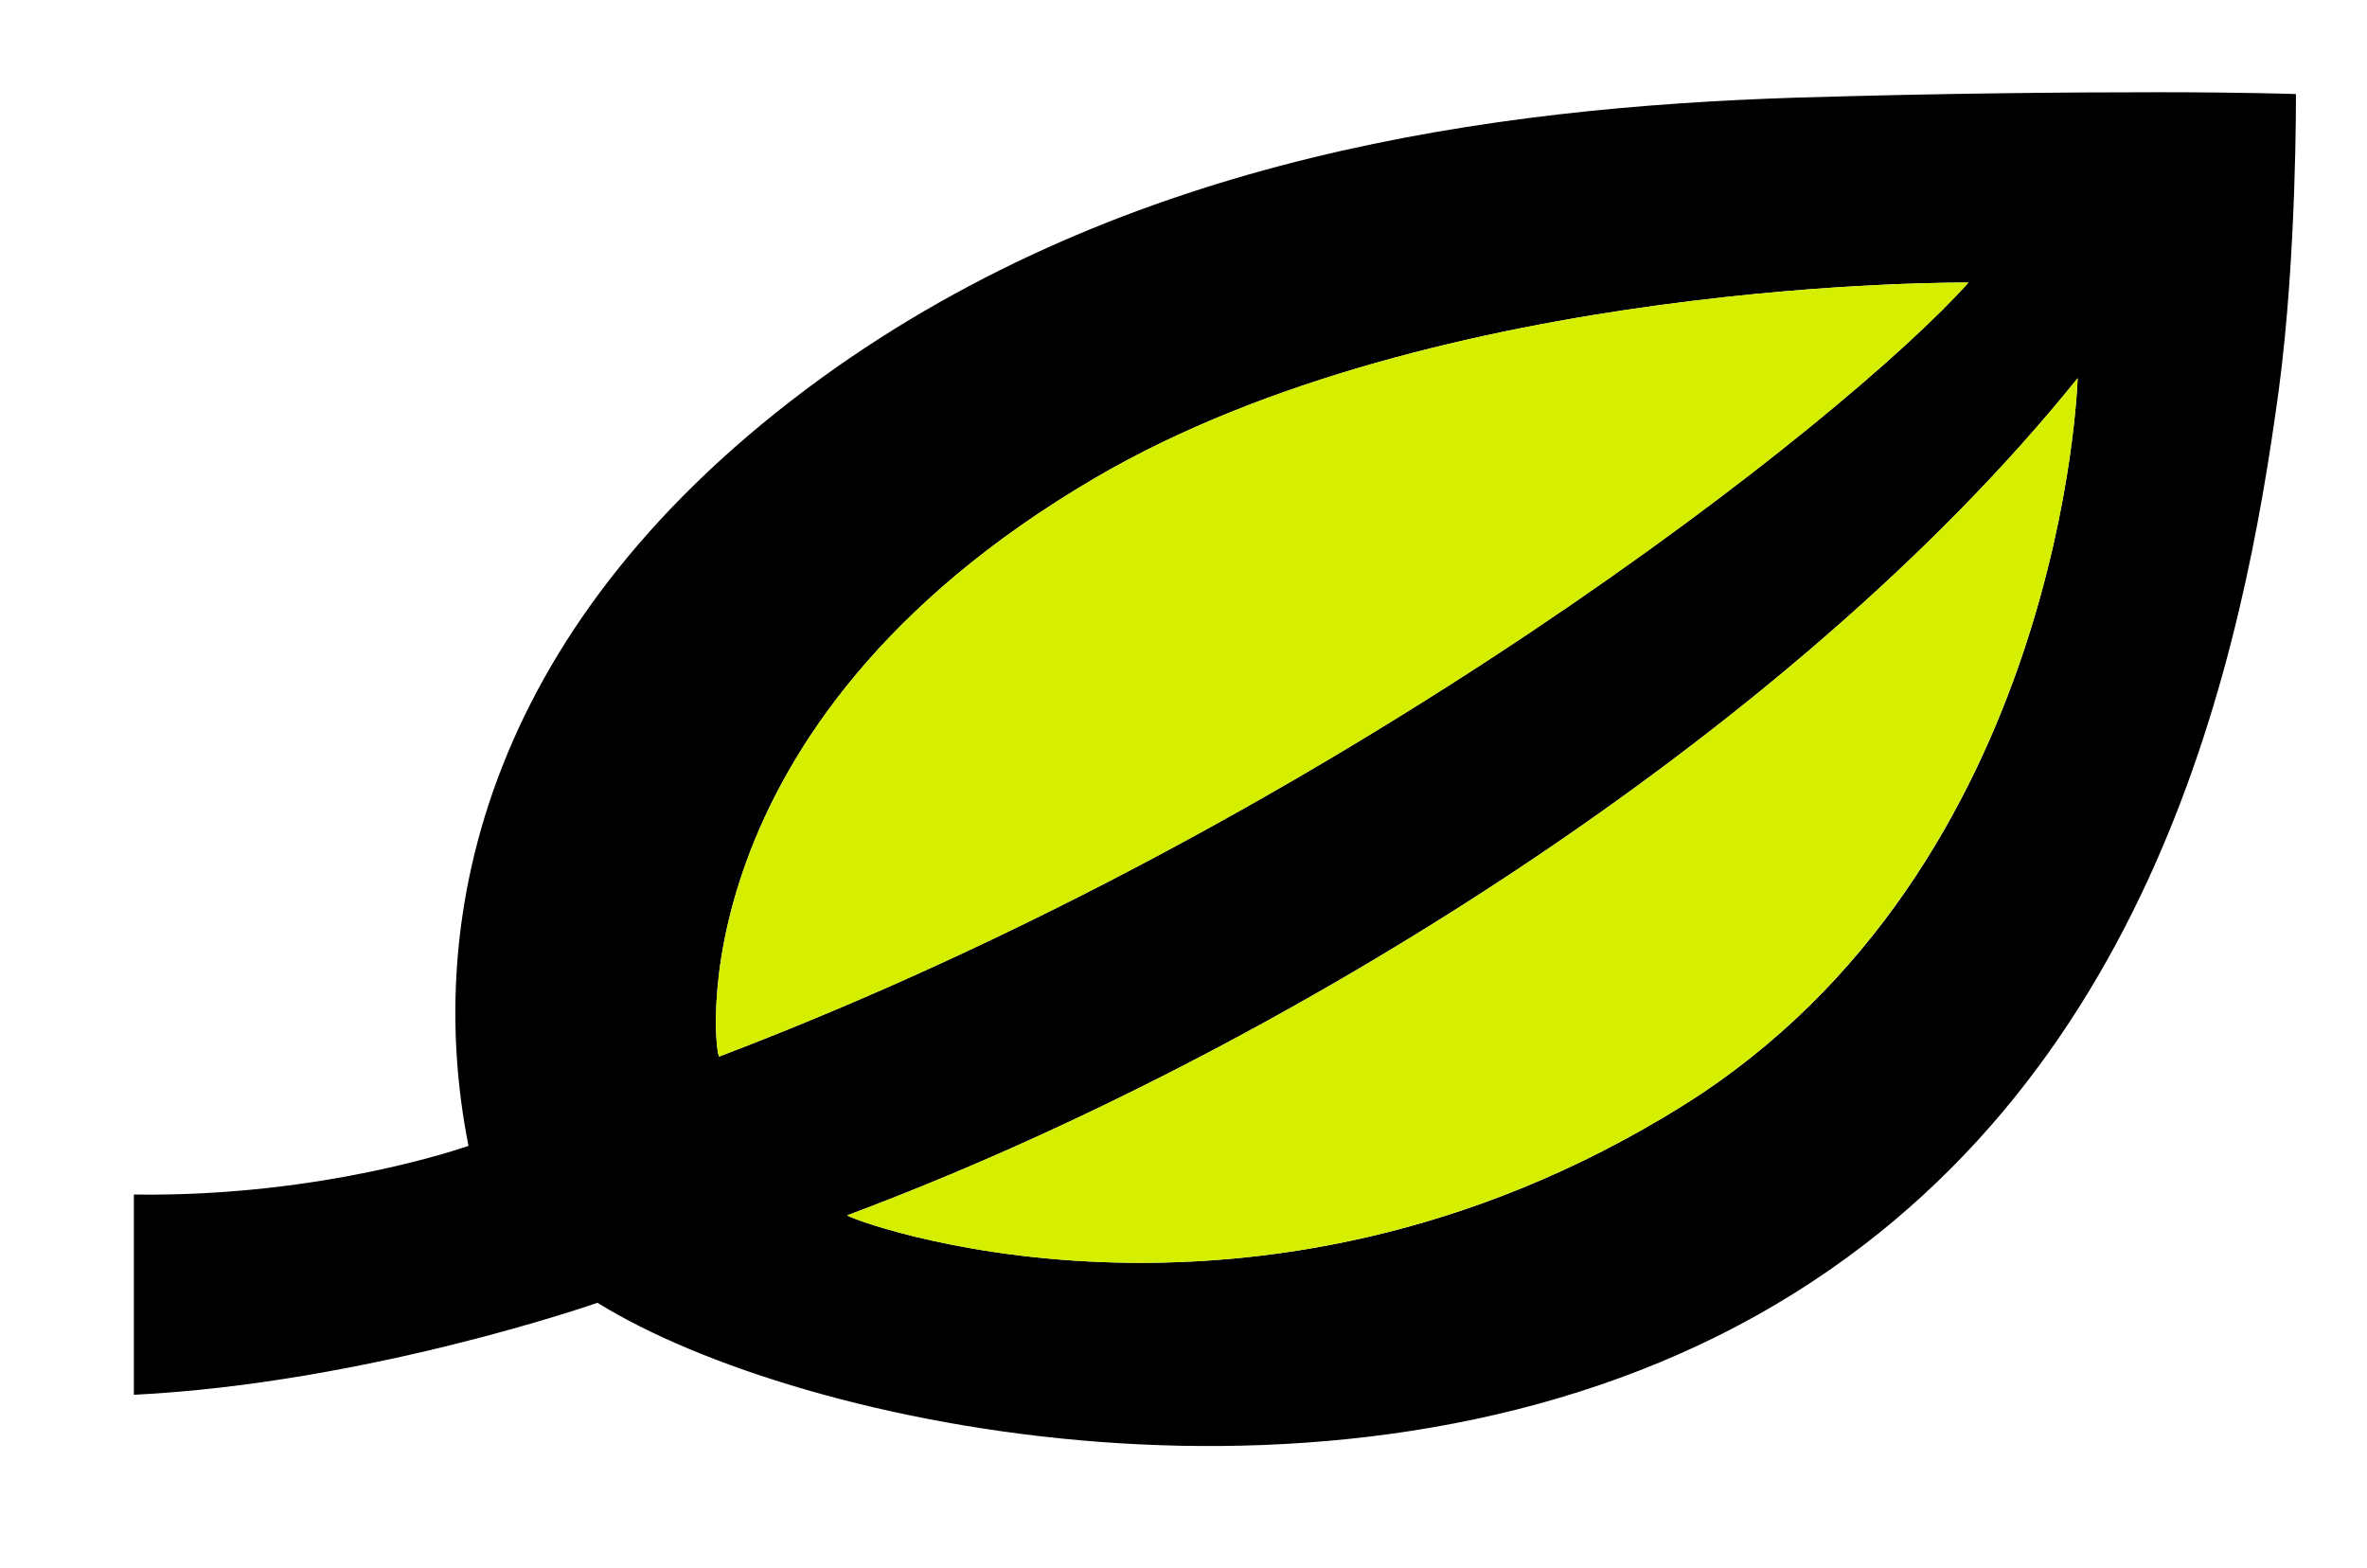
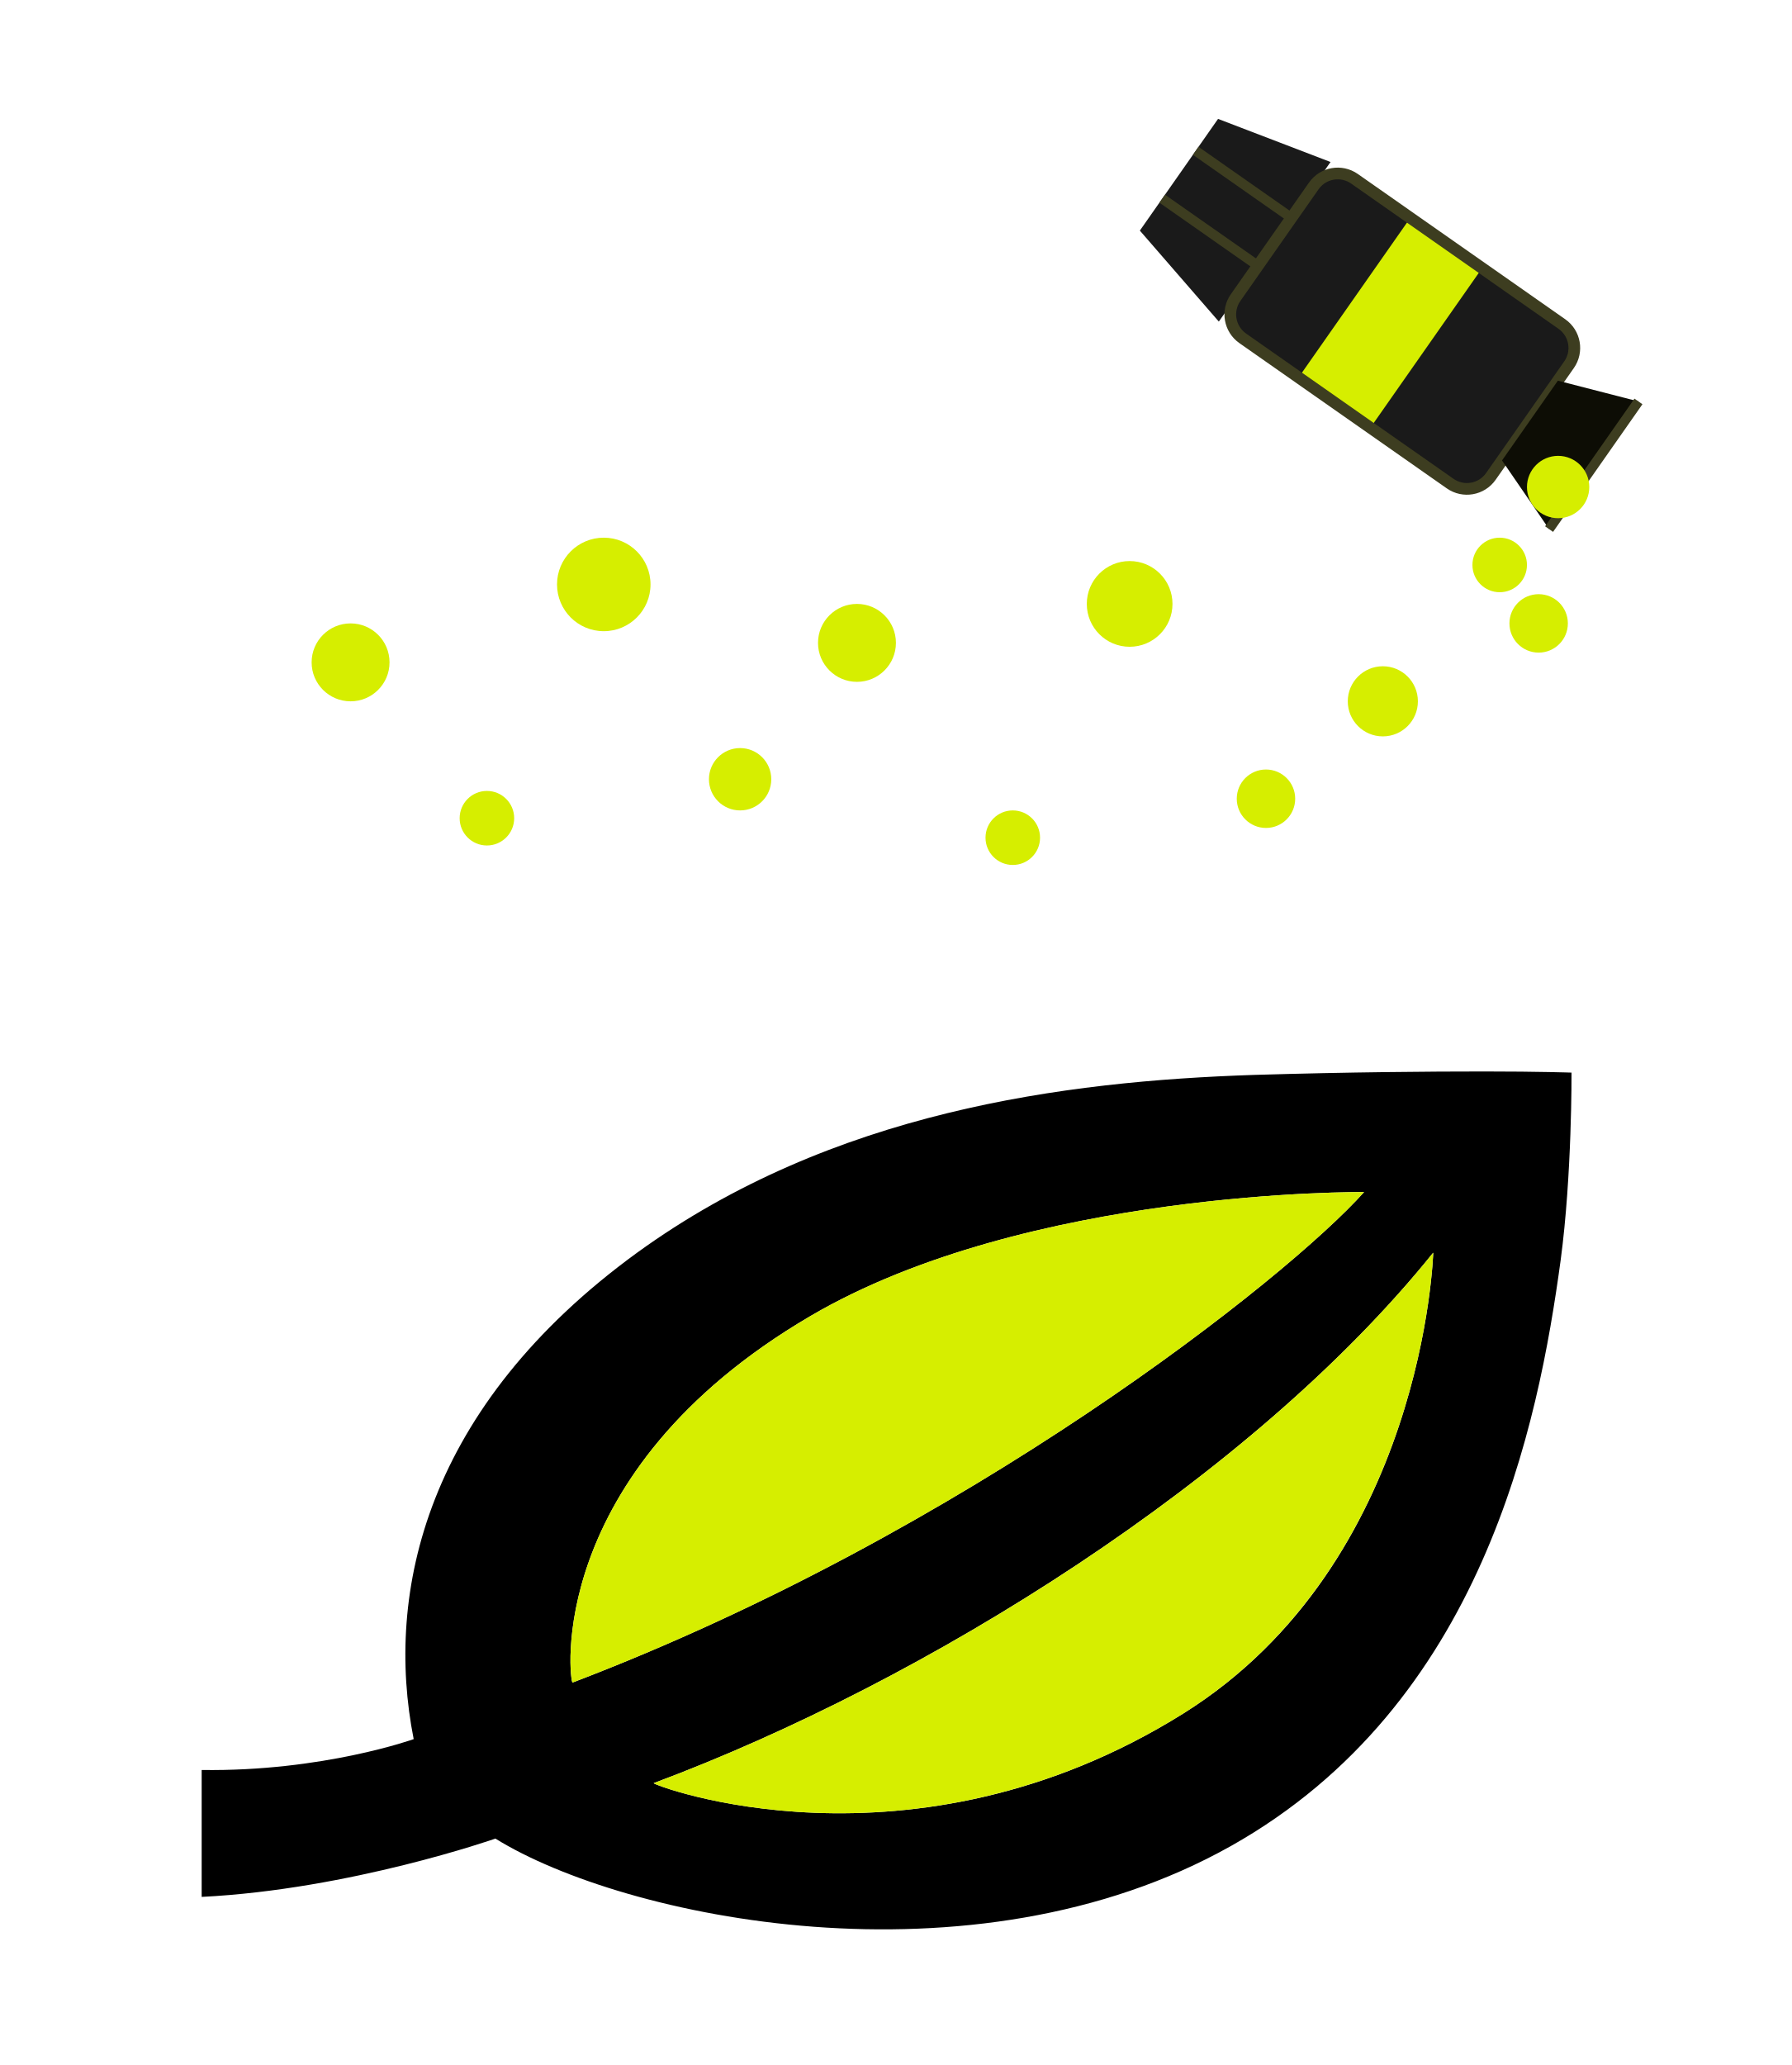
- <svg xmlns="http://www.w3.org/2000/svg" version="1.1" viewBox="164 -3 77 51">
+ <svg xmlns="http://www.w3.org/2000/svg" version="1.1" viewBox="158 -55 92 106">
  <style>.st0{fill:#D6EE00;}</style>
+   <g transform="translate(230, -38) rotate(-55)">
+     <path d="M-5,-8 L-3.5,-14 L3.5,-14 L5,-8 Z" fill="#1a1a1a" />
+     <line x1="-1.5" y1="-14" x2="-1.5" y2="-8" stroke="#3d3d20" stroke-width="0.5" />
+     <line x1=" 1.5" y1="-14" x2=" 1.5" y2="-8" stroke="#3d3d20" stroke-width="0.5" />
+     <rect x="-5" y="-8" width="10" height="16" rx="1.5" fill="#1a1a1a" />
+     <rect x="-5" y="-3" width="10" height="4.5" fill="#D6EE00" />
+     <rect x="-5" y="-8" width="10" height="16" rx="1.5" fill="none" stroke="#3d3d20" stroke-width="0.6" />
+     <path d="M-2.5,8 L-4,12 L4,12 L2.5,8 Z" fill="#0d0d05" />
+     <line x1="-4" y1="12" x2="4" y2="12" stroke="#3d3d20" stroke-width="0.5" />
+   </g>
+   <circle cx="238" cy="-30" r="1.6" fill="#D6EE00" />
+   <circle cx="235" cy="-26" r="1.4" fill="#D6EE00" />
+   <circle cx="176" cy="-21" r="2" fill="#D6EE00" />
+   <circle cx="189" cy="-25" r="2.4" fill="#D6EE00" />
+   <circle cx="202" cy="-22" r="2" fill="#D6EE00" />
+   <circle cx="216" cy="-24" r="2.2" fill="#D6EE00" />
+   <circle cx="229" cy="-19" r="1.8" fill="#D6EE00" />
+   <circle cx="237" cy="-23" r="1.5" fill="#D6EE00" />
+   <circle cx="183" cy="-13" r="1.4" fill="#D6EE00" />
+   <circle cx="196" cy="-15" r="1.6" fill="#D6EE00" />
+   <circle cx="210" cy="-12" r="1.4" fill="#D6EE00" />
+   <circle cx="223" cy="-14" r="1.5" fill="#D6EE00" />
  <g transform="matrix(0.2934234,0,0,-0.2934234,-25.24645,140.3448)">
    <path d="M884.3,478.3c-9.7,0-23.5-0.1-40.3-0.6c-33.4-1.1-73.9-6.4-108-31.1       c-37-26.9-44.2-59.4-39.1-85.1c0,0-15.9-5.7-37.1-5.4v-22.2c26,1.3,51.4,10.2,51.4,10.2c22.4-13.9,83.3-26.8,128.7-1.3       c44.1,24.8,53.8,73.8,57.7,102.5c2,14.9,1.9,32.8,1.9,32.8S893.9,478.3,884.3,478.3z M863.2,457.2       c-13.5-15.1-69.7-59.6-138.5-85.8c-0.5-0.2-5.3,36.6,41.6,64.1C804.3,457.8,863.2,457.2,863.2,457.2z M875.3,446.6       c0,0-1.5-54.2-43.7-80.6c-47.8-29.9-93.2-12.4-92.7-12.2C786.6,371.6,843.6,407.2,875.3,446.6z" />
    <path class="st0" d="M863.2,457.2c0,0-58.9,0.6-96.9-21.7       c-46.9-27.5-42.1-64.3-41.6-64.1C793.5,397.6,849.7,442.1,863.2,457.2z M875.3,446.6c-31.8-39.5-88.7-75-136.4-92.8       c-0.5-0.2,44.8-17.7,92.7,12.2C873.8,392.5,875.3,446.6,875.3,446.6z" />
  </g>
</svg>
